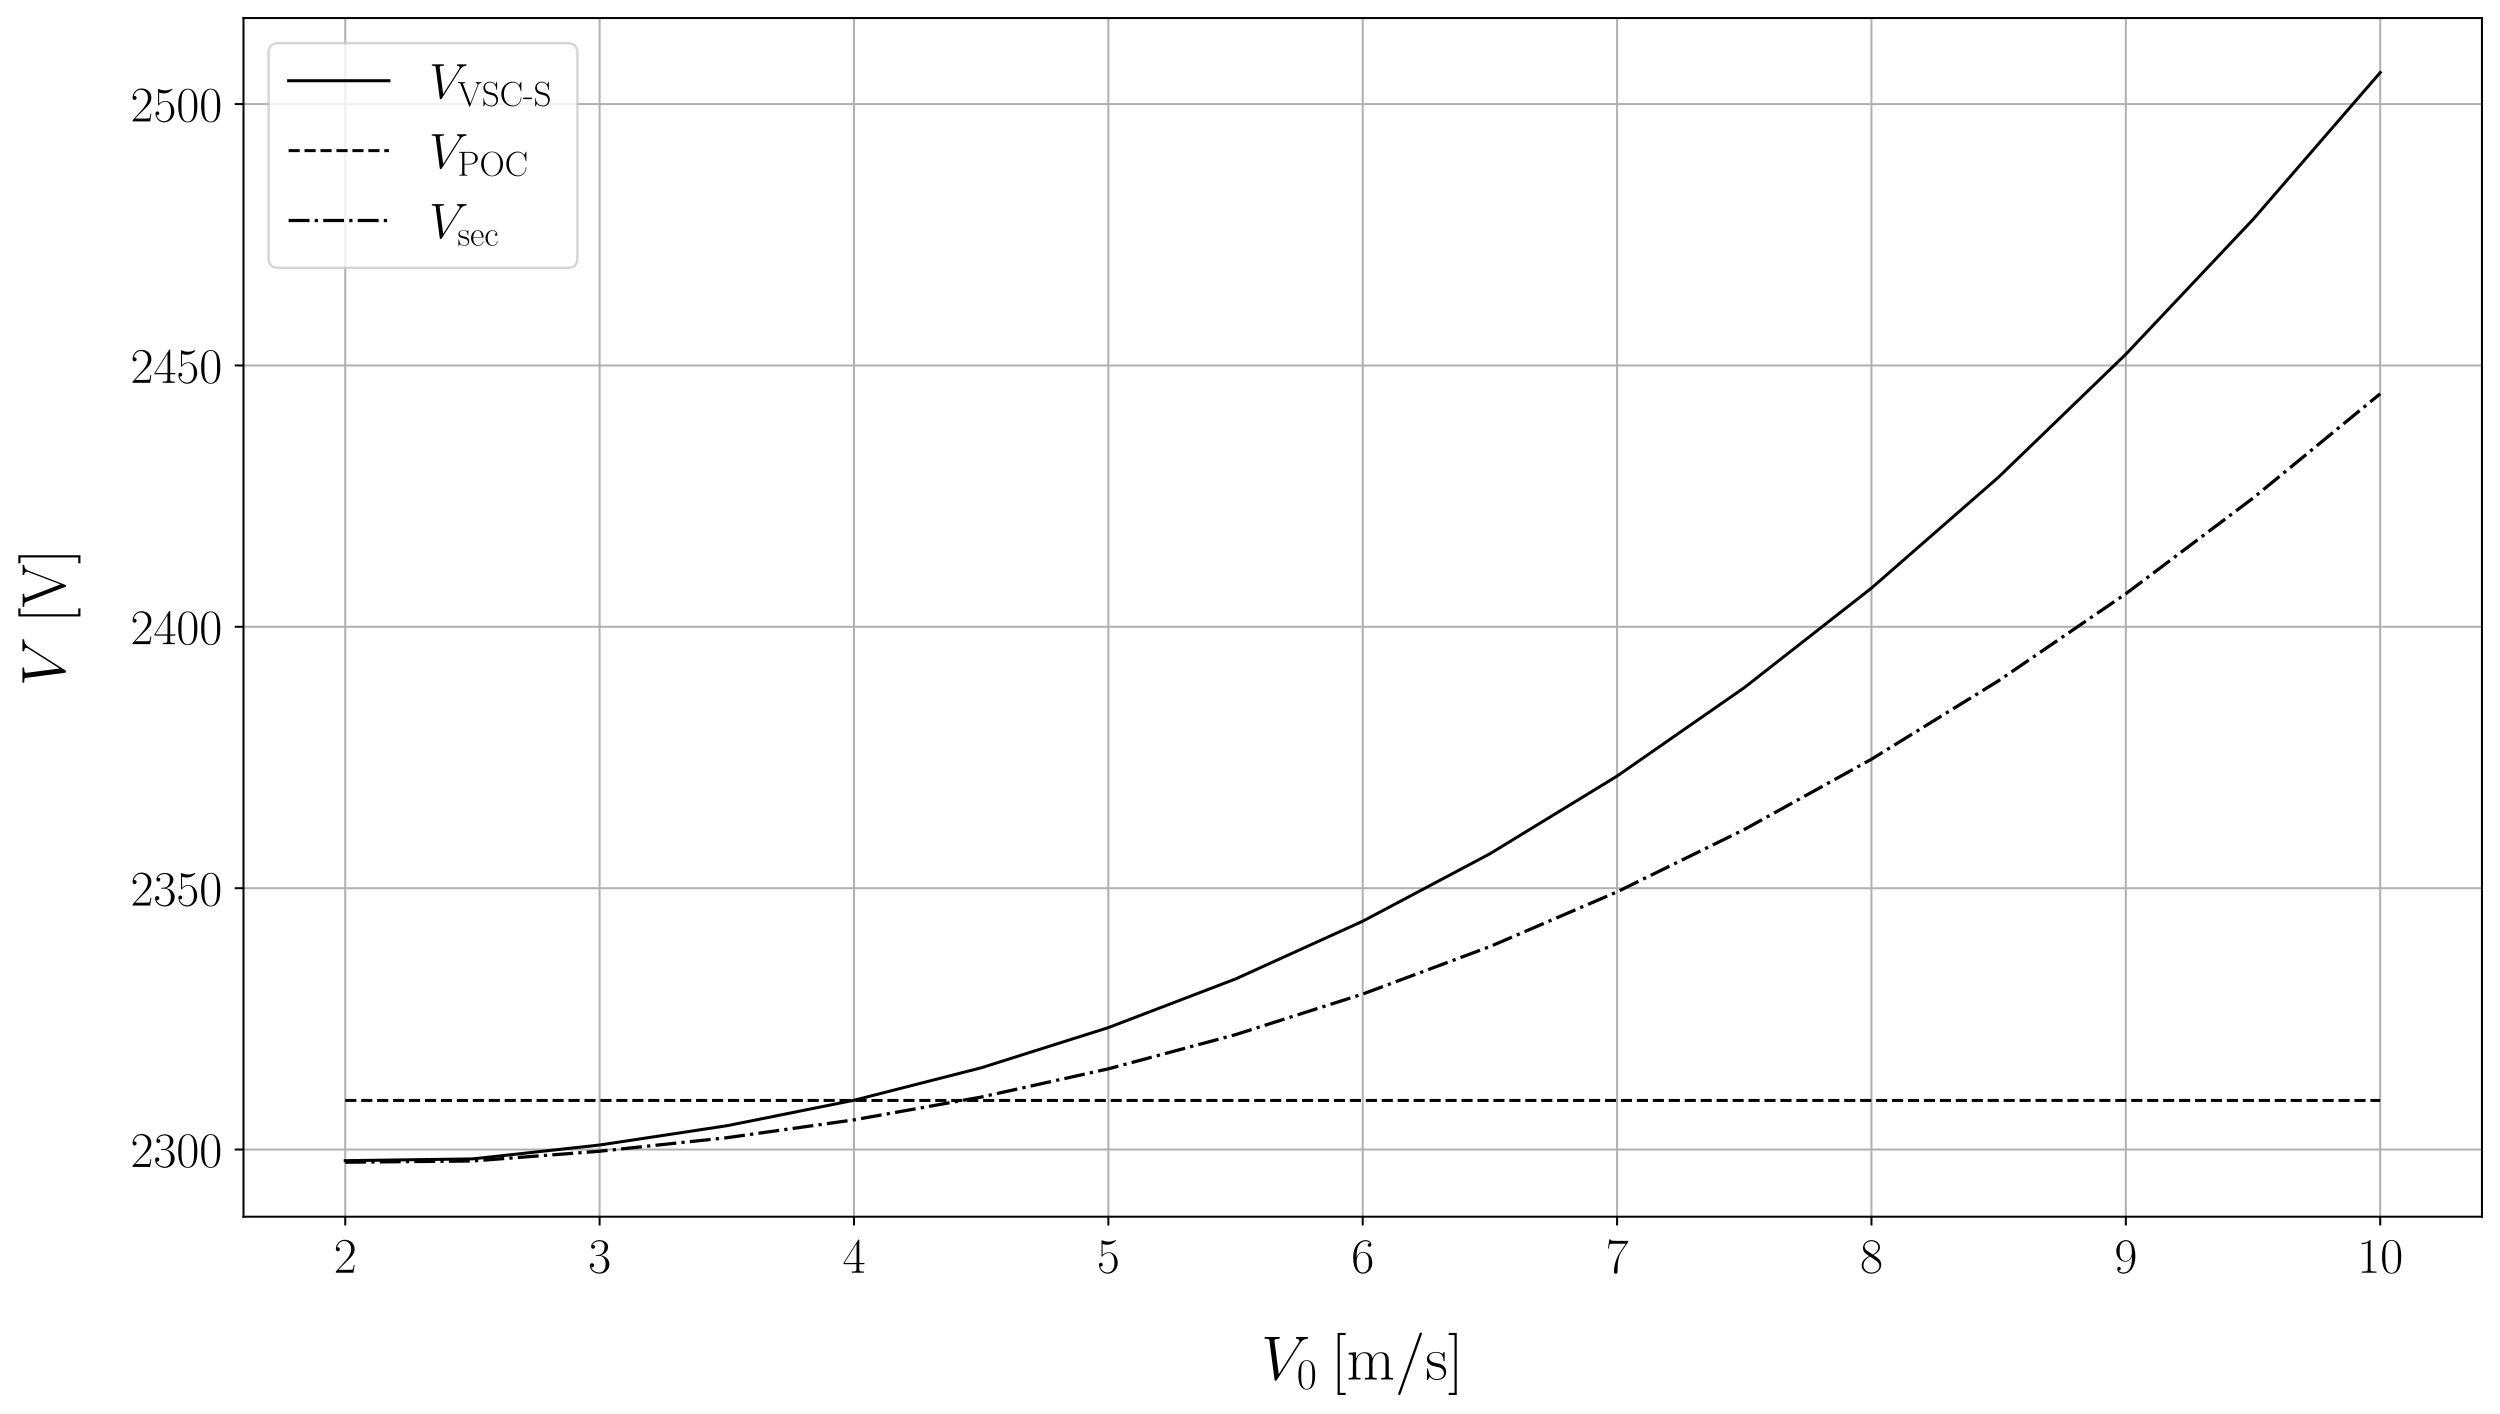
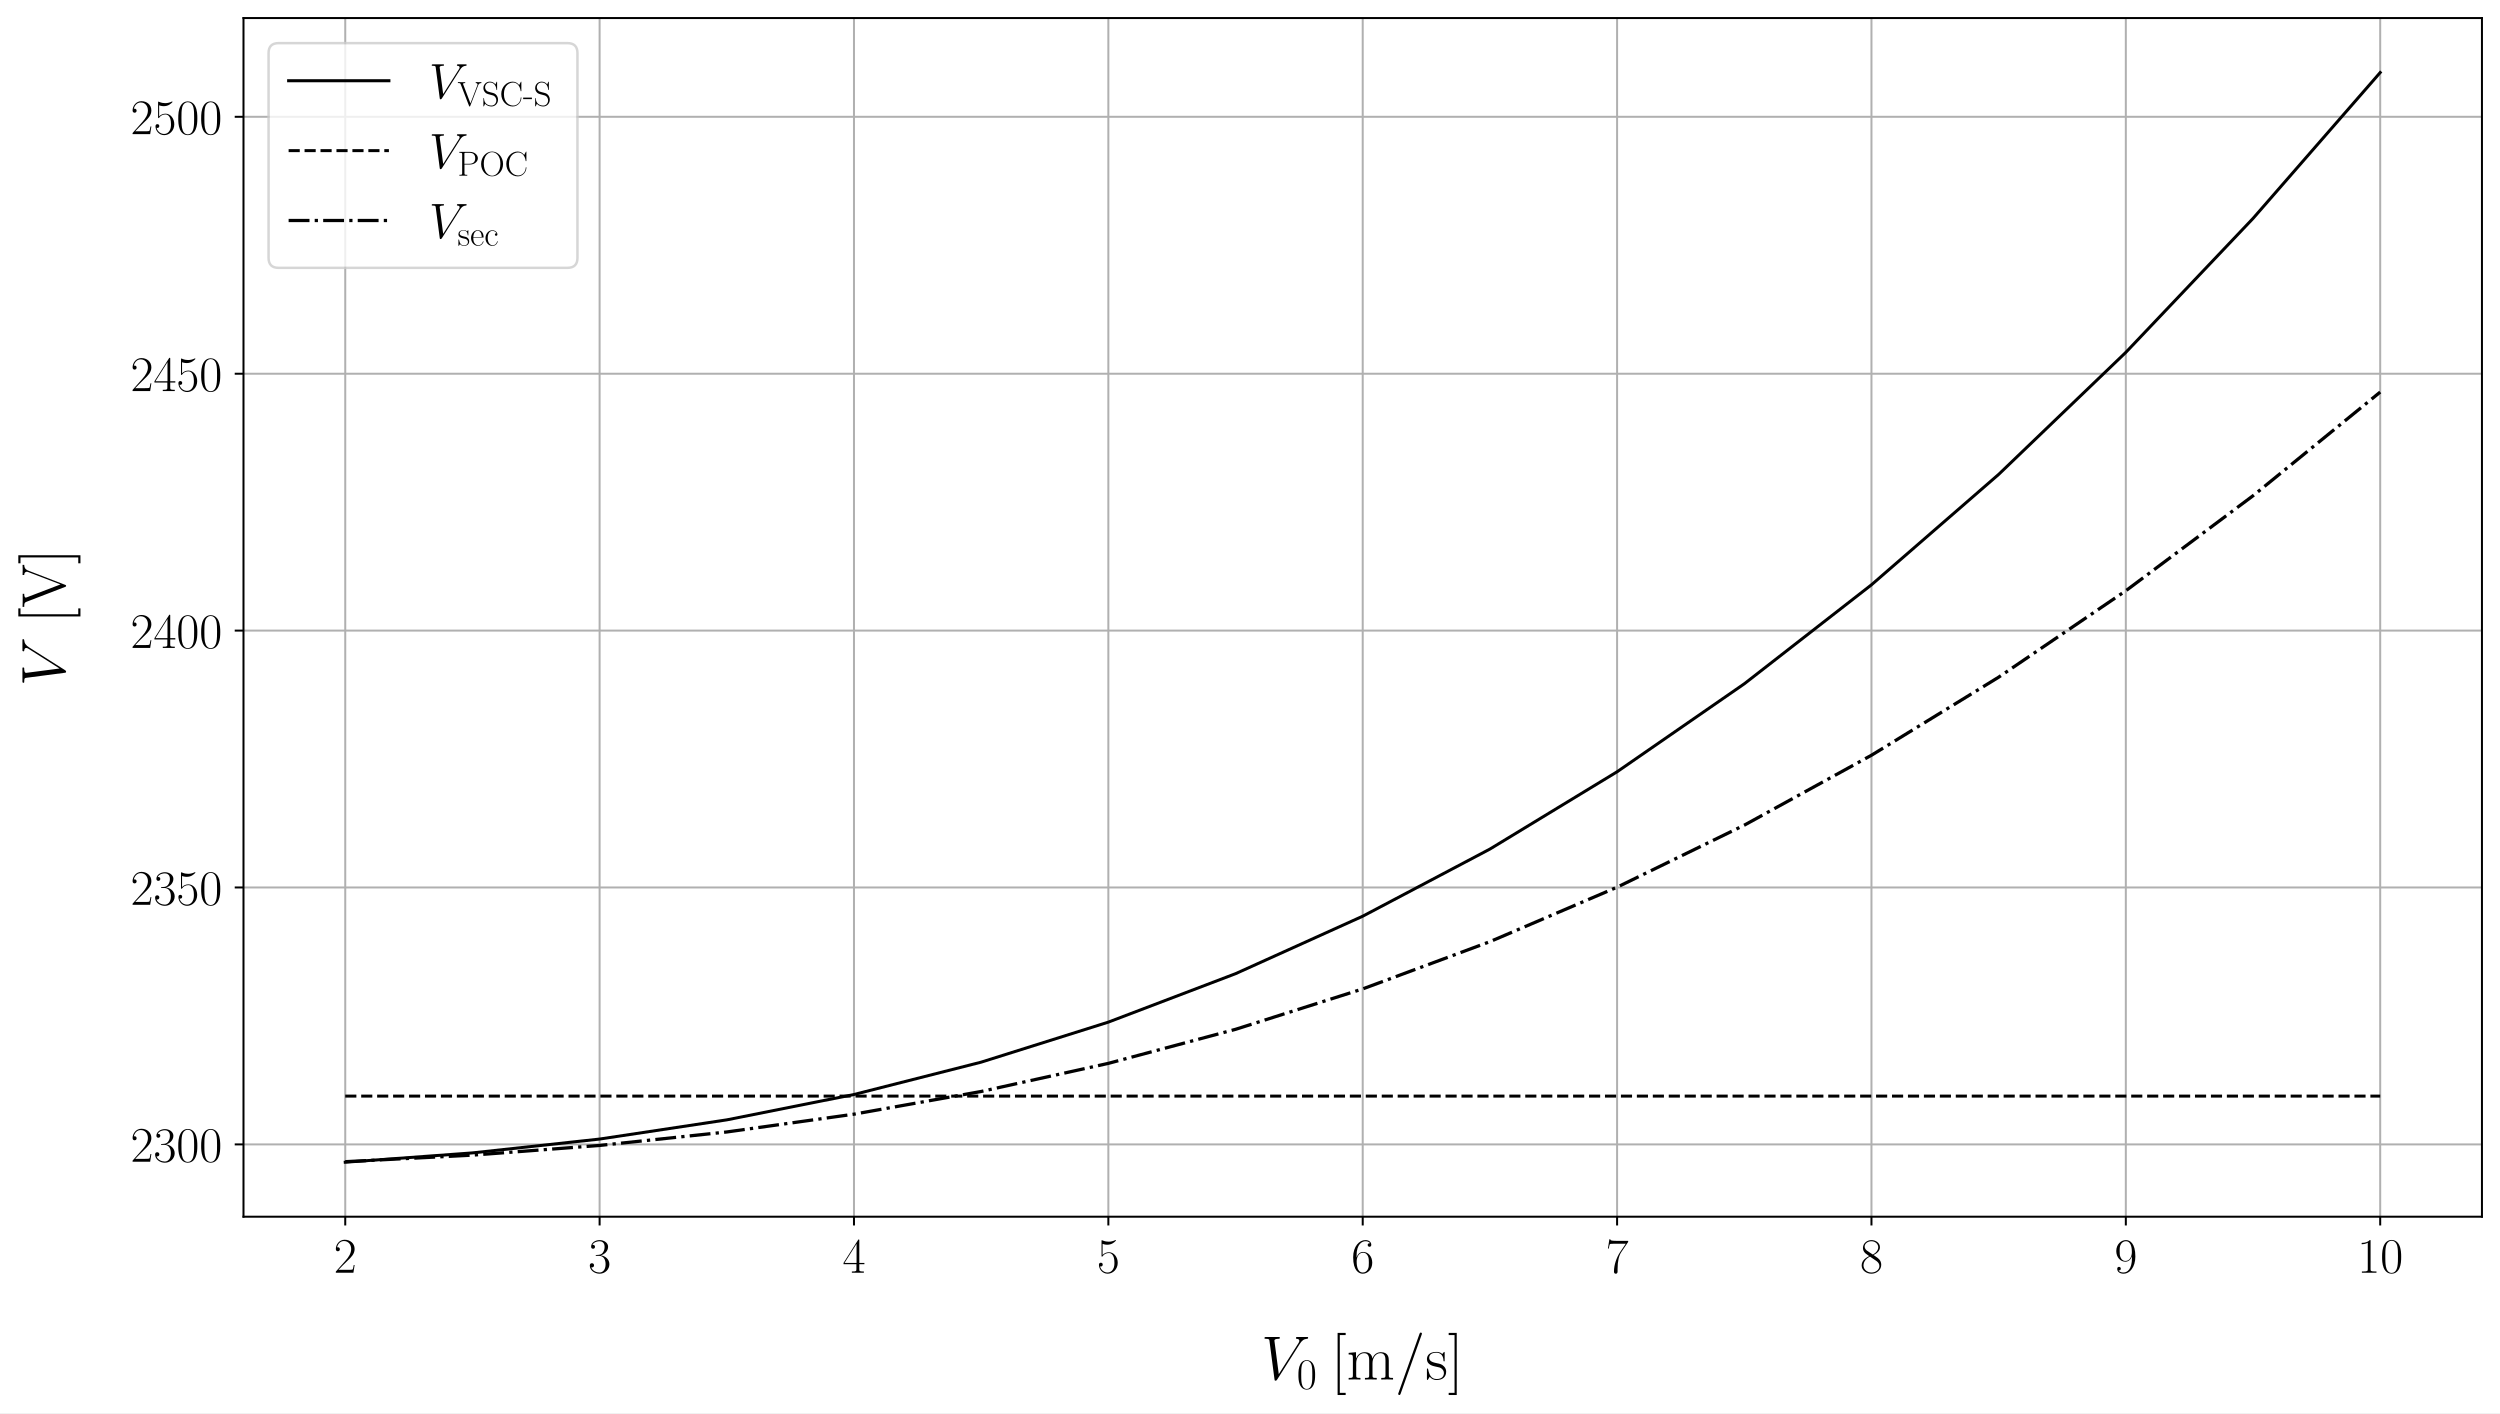
<svg xmlns="http://www.w3.org/2000/svg" xmlns:xlink="http://www.w3.org/1999/xlink" width="997.116pt" height="563.599pt" viewBox="0 0 997.116 563.599" version="1.1">
  <defs>
    <style type="text/css">*{stroke-linejoin: round; stroke-linecap: butt}</style>
  </defs>
  <g id="figure_1">
    <g id="patch_1">
      <path d="M 0 563.599  L 997.116 563.599  L 997.116 0  L 0 0  z " style="fill: #ffffff" />
    </g>
    <g id="axes_1">
      <g id="patch_2">
        <path d="M 97.116 485.28  L 989.916 485.28  L 989.916 7.2  L 97.116 7.2  z " style="fill: #ffffff" />
      </g>
      <g id="matplotlib.axis_1">
        <g id="xtick_1">
          <g id="line2d_1">
-             <path d="M 137.698 485.28  L 137.698 7.2  " clip-path="url(#pa33ddc8134)" style="fill: none; stroke: #b0b0b0; stroke-width: 0.8; stroke-linecap: square" />
+             <path d="M 137.698 485.28  L 137.698 7.2  " clip-path="url(#p5615c466e7)" style="fill: none; stroke: #b0b0b0; stroke-width: 0.8; stroke-linecap: square" />
          </g>
          <g id="line2d_2">
            <defs>
-               <path id="m02b7a52728" d="M 0 0  L 0 3.5  " style="stroke: #000000; stroke-width: 0.8" />
-             </defs>
-             <g>
-               <use xlink:href="#m02b7a52728" x="137.698" y="485.28" style="stroke: #000000; stroke-width: 0.8" />
+               <path id="mc4f1cbda97" d="M 0 0  L 0 3.5  " style="stroke: #000000; stroke-width: 0.8" />
+             </defs>
+             <g>
+               <use xlink:href="#mc4f1cbda97" x="137.698" y="485.28" style="stroke: #000000; stroke-width: 0.8" />
            </g>
          </g>
          <g id="text_1">
            <g transform="translate(133.1285 507.617) scale(0.2 -0.2)">
              <defs>
                <path id="CMR17-32" d="M 2669 989  L 2554 989  C 2490 536 2438 459 2413 420  C 2381 369 1920 369 1830 369  L 602 369  C 832 619 1280 1072 1824 1597  C 2214 1967 2669 2402 2669 3035  C 2669 3790 2067 4224 1395 4224  C 691 4224 262 3604 262 3030  C 262 2780 448 2748 525 2748  C 589 2748 781 2787 781 3010  C 781 3207 614 3264 525 3264  C 486 3264 448 3258 422 3245  C 544 3790 915 4058 1306 4058  C 1862 4058 2227 3617 2227 3035  C 2227 2479 1901 2000 1536 1584  L 262 146  L 262 0  L 2515 0  L 2669 989  z " transform="scale(0.015625)" />
              </defs>
              <use xlink:href="#CMR17-32" transform="scale(0.996264)" />
            </g>
          </g>
        </g>
        <g id="xtick_2">
          <g id="line2d_3">
-             <path d="M 239.152 485.28  L 239.152 7.2  " clip-path="url(#pa33ddc8134)" style="fill: none; stroke: #b0b0b0; stroke-width: 0.8; stroke-linecap: square" />
+             <path d="M 239.152 485.28  L 239.152 7.2  " clip-path="url(#p5615c466e7)" style="fill: none; stroke: #b0b0b0; stroke-width: 0.8; stroke-linecap: square" />
          </g>
          <g id="line2d_4">
            <g>
-               <use xlink:href="#m02b7a52728" x="239.152" y="485.28" style="stroke: #000000; stroke-width: 0.8" />
+               <use xlink:href="#mc4f1cbda97" x="239.152" y="485.28" style="stroke: #000000; stroke-width: 0.8" />
            </g>
          </g>
          <g id="text_2">
            <g transform="translate(234.583 507.617) scale(0.2 -0.2)">
              <defs>
                <path id="CMR17-33" d="M 1414 2157  C 1984 2157 2234 1662 2234 1090  C 2234 320 1824 25 1453 25  C 1114 25 563 194 390 693  C 422 680 454 680 486 680  C 640 680 755 782 755 948  C 755 1133 614 1216 486 1216  C 378 1216 211 1165 211 926  C 211 335 787 -128 1466 -128  C 2176 -128 2720 430 2720 1085  C 2720 1707 2208 2157 1600 2227  C 2086 2328 2554 2756 2554 3329  C 2554 3820 2048 4179 1472 4179  C 890 4179 378 3829 378 3329  C 378 3110 544 3072 627 3072  C 762 3072 877 3155 877 3321  C 877 3486 762 3569 627 3569  C 602 3569 570 3569 544 3557  C 730 3959 1235 4032 1459 4032  C 1683 4032 2106 3925 2106 3320  C 2106 3143 2080 2828 1862 2550  C 1670 2304 1453 2304 1242 2284  C 1210 2284 1062 2269 1037 2269  C 992 2263 966 2257 966 2208  C 966 2163 973 2157 1101 2157  L 1414 2157  z " transform="scale(0.015625)" />
              </defs>
              <use xlink:href="#CMR17-33" transform="scale(0.996264)" />
            </g>
          </g>
        </g>
        <g id="xtick_3">
          <g id="line2d_5">
-             <path d="M 340.607 485.28  L 340.607 7.2  " clip-path="url(#pa33ddc8134)" style="fill: none; stroke: #b0b0b0; stroke-width: 0.8; stroke-linecap: square" />
+             <path d="M 340.607 485.28  L 340.607 7.2  " clip-path="url(#p5615c466e7)" style="fill: none; stroke: #b0b0b0; stroke-width: 0.8; stroke-linecap: square" />
          </g>
          <g id="line2d_6">
            <g>
-               <use xlink:href="#m02b7a52728" x="340.607" y="485.28" style="stroke: #000000; stroke-width: 0.8" />
+               <use xlink:href="#mc4f1cbda97" x="340.607" y="485.28" style="stroke: #000000; stroke-width: 0.8" />
            </g>
          </g>
          <g id="text_3">
            <g transform="translate(336.0376 507.617) scale(0.2 -0.2)">
              <defs>
                <path id="CMR17-34" d="M 2150 4122  C 2150 4256 2144 4256 2029 4256  L 128 1254  L 128 1088  L 1779 1088  L 1779 457  C 1779 224 1766 160 1318 160  L 1197 160  L 1197 0  C 1402 0 1747 0 1965 0  C 2182 0 2528 0 2733 0  L 2733 160  L 2611 160  C 2163 160 2150 224 2150 457  L 2150 1088  L 2803 1088  L 2803 1254  L 2150 1254  L 2150 4122  z M 1798 3703  L 1798 1254  L 256 1254  L 1798 3703  z " transform="scale(0.015625)" />
              </defs>
              <use xlink:href="#CMR17-34" transform="scale(0.996264)" />
            </g>
          </g>
        </g>
        <g id="xtick_4">
          <g id="line2d_7">
-             <path d="M 442.061 485.28  L 442.061 7.2  " clip-path="url(#pa33ddc8134)" style="fill: none; stroke: #b0b0b0; stroke-width: 0.8; stroke-linecap: square" />
+             <path d="M 442.061 485.28  L 442.061 7.2  " clip-path="url(#p5615c466e7)" style="fill: none; stroke: #b0b0b0; stroke-width: 0.8; stroke-linecap: square" />
          </g>
          <g id="line2d_8">
            <g>
-               <use xlink:href="#m02b7a52728" x="442.061" y="485.28" style="stroke: #000000; stroke-width: 0.8" />
+               <use xlink:href="#mc4f1cbda97" x="442.061" y="485.28" style="stroke: #000000; stroke-width: 0.8" />
            </g>
          </g>
          <g id="text_4">
            <g transform="translate(437.4921 507.617) scale(0.2 -0.2)">
              <defs>
                <path id="CMR17-35" d="M 730 3692  C 794 3666 1056 3584 1325 3584  C 1920 3584 2246 3911 2432 4100  C 2432 4157 2432 4192 2394 4192  C 2387 4192 2374 4192 2323 4163  C 2099 4058 1837 3973 1517 3973  C 1325 3973 1037 3999 723 4139  C 653 4171 640 4171 634 4171  C 602 4171 595 4164 595 4037  L 595 2203  C 595 2089 595 2057 659 2057  C 691 2057 704 2070 736 2114  C 941 2401 1222 2522 1542 2522  C 1766 2522 2246 2382 2246 1289  C 2246 1085 2246 715 2054 421  C 1894 159 1645 25 1370 25  C 947 25 518 320 403 814  C 429 807 480 795 506 795  C 589 795 749 840 749 1038  C 749 1210 627 1280 506 1280  C 358 1280 262 1190 262 1011  C 262 454 704 -128 1382 -128  C 2042 -128 2669 440 2669 1264  C 2669 2030 2170 2624 1549 2624  C 1222 2624 947 2503 730 2274  L 730 3692  z " transform="scale(0.015625)" />
              </defs>
              <use xlink:href="#CMR17-35" transform="scale(0.996264)" />
            </g>
          </g>
        </g>
        <g id="xtick_5">
          <g id="line2d_9">
-             <path d="M 543.516 485.28  L 543.516 7.2  " clip-path="url(#pa33ddc8134)" style="fill: none; stroke: #b0b0b0; stroke-width: 0.8; stroke-linecap: square" />
+             <path d="M 543.516 485.28  L 543.516 7.2  " clip-path="url(#p5615c466e7)" style="fill: none; stroke: #b0b0b0; stroke-width: 0.8; stroke-linecap: square" />
          </g>
          <g id="line2d_10">
            <g>
-               <use xlink:href="#m02b7a52728" x="543.516" y="485.28" style="stroke: #000000; stroke-width: 0.8" />
+               <use xlink:href="#mc4f1cbda97" x="543.516" y="485.28" style="stroke: #000000; stroke-width: 0.8" />
            </g>
          </g>
          <g id="text_5">
            <g transform="translate(538.9467 507.617) scale(0.2 -0.2)">
              <defs>
                <path id="CMR17-36" d="M 678 2176  C 678 3690 1395 4032 1811 4032  C 1946 4032 2272 4009 2400 3776  C 2298 3776 2106 3776 2106 3553  C 2106 3381 2246 3323 2336 3323  C 2394 3323 2566 3348 2566 3560  C 2566 3954 2246 4179 1805 4179  C 1043 4179 243 3390 243 1984  C 243 253 966 -128 1478 -128  C 2099 -128 2688 427 2688 1283  C 2688 2081 2170 2662 1517 2662  C 1126 2662 838 2407 678 1960  L 678 2176  z M 1478 25  C 691 25 691 1200 691 1436  C 691 1896 909 2560 1504 2560  C 1613 2560 1926 2560 2138 2120  C 2253 1870 2253 1609 2253 1289  C 2253 944 2253 690 2118 434  C 1978 171 1773 25 1478 25  z " transform="scale(0.015625)" />
              </defs>
              <use xlink:href="#CMR17-36" transform="scale(0.996264)" />
            </g>
          </g>
        </g>
        <g id="xtick_6">
          <g id="line2d_11">
-             <path d="M 644.97 485.28  L 644.97 7.2  " clip-path="url(#pa33ddc8134)" style="fill: none; stroke: #b0b0b0; stroke-width: 0.8; stroke-linecap: square" />
+             <path d="M 644.97 485.28  L 644.97 7.2  " clip-path="url(#p5615c466e7)" style="fill: none; stroke: #b0b0b0; stroke-width: 0.8; stroke-linecap: square" />
          </g>
          <g id="line2d_12">
            <g>
-               <use xlink:href="#m02b7a52728" x="644.97" y="485.28" style="stroke: #000000; stroke-width: 0.8" />
+               <use xlink:href="#mc4f1cbda97" x="644.97" y="485.28" style="stroke: #000000; stroke-width: 0.8" />
            </g>
          </g>
          <g id="text_6">
            <g transform="translate(640.4012 507.617) scale(0.2 -0.2)">
              <defs>
                <path id="CMR17-37" d="M 2886 3941  L 2886 4081  L 1382 4081  C 634 4081 621 4165 595 4288  L 480 4288  L 294 3094  L 410 3094  C 429 3215 474 3540 550 3661  C 589 3712 1062 3712 1171 3712  L 2579 3712  L 1869 2661  C 1395 1954 1069 999 1069 165  C 1069 89 1069 -128 1299 -128  C 1530 -128 1530 89 1530 171  L 1530 465  C 1530 1508 1709 2196 2003 2636  L 2886 3941  z " transform="scale(0.015625)" />
              </defs>
              <use xlink:href="#CMR17-37" transform="scale(0.996264)" />
            </g>
          </g>
        </g>
        <g id="xtick_7">
          <g id="line2d_13">
-             <path d="M 746.425 485.28  L 746.425 7.2  " clip-path="url(#pa33ddc8134)" style="fill: none; stroke: #b0b0b0; stroke-width: 0.8; stroke-linecap: square" />
+             <path d="M 746.425 485.28  L 746.425 7.2  " clip-path="url(#p5615c466e7)" style="fill: none; stroke: #b0b0b0; stroke-width: 0.8; stroke-linecap: square" />
          </g>
          <g id="line2d_14">
            <g>
-               <use xlink:href="#m02b7a52728" x="746.425" y="485.28" style="stroke: #000000; stroke-width: 0.8" />
+               <use xlink:href="#mc4f1cbda97" x="746.425" y="485.28" style="stroke: #000000; stroke-width: 0.8" />
            </g>
          </g>
          <g id="text_7">
            <g transform="translate(741.8558 507.617) scale(0.2 -0.2)">
              <defs>
                <path id="CMR17-38" d="M 1741 2264  C 2144 2467 2554 2773 2554 3263  C 2554 3841 1990 4179 1472 4179  C 890 4179 378 3759 378 3180  C 378 3021 416 2747 666 2505  C 730 2442 998 2251 1171 2130  C 883 1983 211 1634 211 934  C 211 279 838 -128 1459 -128  C 2144 -128 2720 362 2720 1010  C 2720 1590 2330 1857 2074 2029  L 1741 2264  z M 902 2822  C 851 2854 595 3051 595 3351  C 595 3739 998 4032 1459 4032  C 1965 4032 2336 3676 2336 3262  C 2336 2669 1670 2331 1638 2331  C 1632 2331 1626 2331 1574 2370  L 902 2822  z M 2080 1519  C 2176 1449 2483 1240 2483 851  C 2483 381 2010 25 1472 25  C 890 25 448 438 448 940  C 448 1443 838 1862 1280 2060  L 2080 1519  z " transform="scale(0.015625)" />
              </defs>
              <use xlink:href="#CMR17-38" transform="scale(0.996264)" />
            </g>
          </g>
        </g>
        <g id="xtick_8">
          <g id="line2d_15">
-             <path d="M 847.879 485.28  L 847.879 7.2  " clip-path="url(#pa33ddc8134)" style="fill: none; stroke: #b0b0b0; stroke-width: 0.8; stroke-linecap: square" />
+             <path d="M 847.879 485.28  L 847.879 7.2  " clip-path="url(#p5615c466e7)" style="fill: none; stroke: #b0b0b0; stroke-width: 0.8; stroke-linecap: square" />
          </g>
          <g id="line2d_16">
            <g>
-               <use xlink:href="#m02b7a52728" x="847.879" y="485.28" style="stroke: #000000; stroke-width: 0.8" />
+               <use xlink:href="#mc4f1cbda97" x="847.879" y="485.28" style="stroke: #000000; stroke-width: 0.8" />
            </g>
          </g>
          <g id="text_8">
            <g transform="translate(843.3103 507.617) scale(0.2 -0.2)">
              <defs>
                <path id="CMR17-39" d="M 2253 1864  C 2253 464 1670 31 1190 31  C 1043 31 685 31 538 294  C 704 268 826 357 826 518  C 826 692 685 749 595 749  C 538 749 365 723 365 506  C 365 71 742 -128 1203 -128  C 1939 -128 2688 674 2688 2073  C 2688 3817 1971 4179 1485 4179  C 851 4179 243 3628 243 2778  C 243 1991 762 1408 1414 1408  C 1952 1408 2189 1903 2253 2112  L 2253 1864  z M 1427 1510  C 1254 1510 1011 1542 813 1922  C 678 2169 678 2461 678 2771  C 678 3146 678 3405 858 3684  C 947 3817 1114 4032 1485 4032  C 2240 4032 2240 2885 2240 2632  C 2240 2182 2035 1510 1427 1510  z " transform="scale(0.015625)" />
              </defs>
              <use xlink:href="#CMR17-39" transform="scale(0.996264)" />
            </g>
          </g>
        </g>
        <g id="xtick_9">
          <g id="line2d_17">
-             <path d="M 949.334 485.28  L 949.334 7.2  " clip-path="url(#pa33ddc8134)" style="fill: none; stroke: #b0b0b0; stroke-width: 0.8; stroke-linecap: square" />
+             <path d="M 949.334 485.28  L 949.334 7.2  " clip-path="url(#p5615c466e7)" style="fill: none; stroke: #b0b0b0; stroke-width: 0.8; stroke-linecap: square" />
          </g>
          <g id="line2d_18">
            <g>
-               <use xlink:href="#m02b7a52728" x="949.334" y="485.28" style="stroke: #000000; stroke-width: 0.8" />
+               <use xlink:href="#mc4f1cbda97" x="949.334" y="485.28" style="stroke: #000000; stroke-width: 0.8" />
            </g>
          </g>
          <g id="text_9">
            <g transform="translate(940.1958 507.617) scale(0.2 -0.2)">
              <defs>
                <path id="CMR17-31" d="M 1702 4058  C 1702 4192 1696 4192 1606 4192  C 1357 3916 979 3827 621 3827  C 602 3827 570 3827 563 3808  C 557 3795 557 3782 557 3648  C 755 3648 1088 3686 1344 3839  L 1344 461  C 1344 236 1331 160 781 160  L 589 160  L 589 0  C 896 0 1216 0 1523 0  C 1830 0 2150 0 2458 0  L 2458 160  L 2266 160  C 1715 160 1702 230 1702 458  L 1702 4058  z " transform="scale(0.015625)" />
                <path id="CMR17-30" d="M 2688 2025  C 2688 2416 2682 3080 2413 3591  C 2176 4039 1798 4198 1466 4198  C 1158 4198 768 4058 525 3597  C 269 3118 243 2524 243 2025  C 243 1661 250 1106 448 619  C 723 -39 1216 -128 1466 -128  C 1760 -128 2208 -7 2470 600  C 2662 1042 2688 1559 2688 2025  z M 1466 -26  C 1056 -26 813 325 723 812  C 653 1188 653 1738 653 2096  C 653 2588 653 2997 736 3387  C 858 3929 1216 4096 1466 4096  C 1728 4096 2067 3923 2189 3400  C 2272 3036 2278 2607 2278 2096  C 2278 1680 2278 1169 2202 792  C 2067 95 1690 -26 1466 -26  z " transform="scale(0.015625)" />
              </defs>
              <use xlink:href="#CMR17-31" transform="scale(0.996264)" />
              <use xlink:href="#CMR17-30" transform="translate(45.69048 0) scale(0.996264)" />
            </g>
          </g>
        </g>
        <g id="text_10">
          <g transform="translate(502.9879 550.1726) scale(0.25 -0.25)">
            <defs>
              <path id="CMMI12-56" d="M 3962 3640  C 4179 3984 4378 4136 4704 4162  C 4768 4168 4819 4168 4819 4282  C 4819 4308 4806 4346 4749 4346  C 4634 4346 4358 4346 4243 4346  C 4058 4346 3866 4346 3686 4346  C 3635 4346 3571 4346 3571 4226  C 3571 4168 3629 4162 3654 4162  C 3891 4143 3917 4029 3917 3952  C 3917 3857 3827 3710 3821 3704  L 1811 540  L 1363 3969  C 1363 4160 1696 4160 1766 4160  C 1862 4160 1920 4160 1920 4282  C 1920 4346 1850 4346 1830 4346  C 1722 4346 1594 4346 1485 4346  L 1126 4346  C 659 4346 467 4346 461 4346  C 422 4346 346 4346 346 4230  C 346 4160 390 4160 493 4160  C 819 4160 838 4102 858 3944  L 1370 24  C 1389 -109 1389 -128 1478 -128  C 1555 -128 1587 -109 1651 -8  L 3962 3640  z " transform="scale(0.015625)" />
              <path id="CMR17-5b" d="M 1504 -1600  L 1504 -1377  L 902 -1377  L 902 4544  L 1504 4544  L 1504 4767  L 678 4767  L 678 -1600  L 1504 -1600  z " transform="scale(0.015625)" />
              <path id="CMR17-6d" d="M 4326 1933  C 4326 2252 4269 2790 3507 2790  C 3072 2790 2771 2496 2656 2151  L 2650 2151  C 2573 2676 2195 2790 1837 2790  C 1331 2790 1069 2400 973 2144  L 966 2144  L 966 2790  L 211 2720  L 211 2554  C 589 2554 646 2515 646 2208  L 646 428  C 646 184 621 153 211 153  L 211 -13  C 365 0 646 0 813 0  C 979 0 1267 0 1421 -13  L 1421 153  C 1011 153 986 178 986 428  L 986 1658  C 986 2247 1344 2688 1792 2688  C 2266 2688 2317 2266 2317 1958  L 2317 428  C 2317 184 2291 153 1882 153  L 1882 -13  C 2035 0 2317 0 2483 0  C 2650 0 2938 0 3091 -13  L 3091 153  C 2682 153 2656 178 2656 428  L 2656 1658  C 2656 2247 3014 2688 3462 2688  C 3936 2688 3987 2266 3987 1958  L 3987 428  C 3987 184 3962 153 3552 153  L 3552 -13  C 3706 0 3987 0 4154 0  C 4320 0 4608 0 4762 -13  L 4762 153  C 4352 153 4326 178 4326 428  L 4326 1933  z " transform="scale(0.015625)" />
              <path id="CMMI12-3d" d="M 2746 4562  C 2746 4569 2784 4666 2784 4678  C 2784 4755 2720 4800 2669 4800  C 2637 4800 2579 4800 2528 4659  L 384 -1363  C 384 -1370 346 -1465 346 -1478  C 346 -1555 410 -1600 461 -1600  C 499 -1600 557 -1593 602 -1459  L 2746 4562  z " transform="scale(0.015625)" />
              <path id="CMR17-73" d="M 1978 2697  C 1978 2813 1971 2819 1933 2819  C 1907 2819 1901 2813 1824 2717  C 1805 2691 1747 2626 1728 2601  C 1523 2819 1235 2819 1126 2819  C 416 2819 160 2447 160 2076  C 160 1498 813 1365 998 1325  C 1402 1243 1542 1217 1677 1101  C 1760 1025 1901 884 1901 654  C 1901 384 1747 38 1158 38  C 602 38 403 460 288 1021  C 269 1110 269 1117 218 1117  C 166 1117 160 1110 160 983  L 160 63  C 160 -51 166 -58 205 -58  C 237 -58 243 -51 275 0  C 314 57 410 211 448 276  C 576 103 800 -64 1158 -64  C 1792 -64 2131 283 2131 784  C 2131 1112 1958 1285 1875 1362  C 1683 1561 1459 1606 1190 1657  C 838 1735 390 1825 390 2217  C 390 2383 480 2737 1126 2737  C 1811 2737 1850 2094 1862 1888  C 1869 1856 1901 1849 1920 1849  C 1978 1849 1978 1869 1978 1978  L 1978 2697  z " transform="scale(0.015625)" />
              <path id="CMR17-5d" d="M 915 4767  L 90 4767  L 90 4544  L 691 4544  L 691 -1377  L 90 -1377  L 90 -1600  L 915 -1600  L 915 4767  z " transform="scale(0.015625)" />
            </defs>
            <use xlink:href="#CMMI12-56" transform="scale(0.996264)" />
            <use xlink:href="#CMR17-30" transform="translate(56.86958 -14.94392) scale(0.697382)" />
            <use xlink:href="#CMR17-5b" transform="translate(111.4901 0) scale(0.996264)" />
            <use xlink:href="#CMR17-6d" transform="translate(136.3612 0) scale(0.996264)" />
            <use xlink:href="#CMMI12-3d" transform="translate(213.2807 0) scale(0.996264)" />
            <use xlink:href="#CMR17-73" transform="translate(262.0557 0) scale(0.996264)" />
            <use xlink:href="#CMR17-5d" transform="translate(297.857 0) scale(0.996264)" />
          </g>
        </g>
      </g>
      <g id="matplotlib.axis_2">
        <g id="ytick_1">
          <g id="line2d_19">
-             <path d="M 97.116 458.499  L 989.916 458.499  " clip-path="url(#pa33ddc8134)" style="fill: none; stroke: #b0b0b0; stroke-width: 0.8; stroke-linecap: square" />
+             <path d="M 97.116 456.431  L 989.916 456.431  " clip-path="url(#p5615c466e7)" style="fill: none; stroke: #b0b0b0; stroke-width: 0.8; stroke-linecap: square" />
          </g>
          <g id="line2d_20">
            <defs>
-               <path id="me244dad393" d="M 0 0  L -3.5 0  " style="stroke: #000000; stroke-width: 0.8" />
-             </defs>
-             <g>
-               <use xlink:href="#me244dad393" x="97.116" y="458.499" style="stroke: #000000; stroke-width: 0.8" />
+               <path id="m72463aecac" d="M 0 0  L -3.5 0  " style="stroke: #000000; stroke-width: 0.8" />
+             </defs>
+             <g>
+               <use xlink:href="#m72463aecac" x="97.116" y="456.431" style="stroke: #000000; stroke-width: 0.8" />
            </g>
          </g>
          <g id="text_11">
-             <g transform="translate(52.06334 465.418) scale(0.2 -0.2)">
+             <g transform="translate(52.06334 463.3498) scale(0.2 -0.2)">
              <use xlink:href="#CMR17-32" transform="scale(0.996264)" />
              <use xlink:href="#CMR17-33" transform="translate(45.69048 0) scale(0.996264)" />
              <use xlink:href="#CMR17-30" transform="translate(91.38095 0) scale(0.996264)" />
              <use xlink:href="#CMR17-30" transform="translate(137.0714 0) scale(0.996264)" />
            </g>
          </g>
        </g>
        <g id="ytick_2">
          <g id="line2d_21">
-             <path d="M 97.116 354.251  L 989.916 354.251  " clip-path="url(#pa33ddc8134)" style="fill: none; stroke: #b0b0b0; stroke-width: 0.8; stroke-linecap: square" />
+             <path d="M 97.116 353.971  L 989.916 353.971  " clip-path="url(#p5615c466e7)" style="fill: none; stroke: #b0b0b0; stroke-width: 0.8; stroke-linecap: square" />
          </g>
          <g id="line2d_22">
            <g>
-               <use xlink:href="#me244dad393" x="97.116" y="354.251" style="stroke: #000000; stroke-width: 0.8" />
+               <use xlink:href="#m72463aecac" x="97.116" y="353.971" style="stroke: #000000; stroke-width: 0.8" />
            </g>
          </g>
          <g id="text_12">
-             <g transform="translate(52.06334 361.1691) scale(0.2 -0.2)">
+             <g transform="translate(52.06334 360.8896) scale(0.2 -0.2)">
              <use xlink:href="#CMR17-32" transform="scale(0.996264)" />
              <use xlink:href="#CMR17-33" transform="translate(45.69048 0) scale(0.996264)" />
              <use xlink:href="#CMR17-35" transform="translate(91.38095 0) scale(0.996264)" />
              <use xlink:href="#CMR17-30" transform="translate(137.0714 0) scale(0.996264)" />
            </g>
          </g>
        </g>
        <g id="ytick_3">
          <g id="line2d_23">
-             <path d="M 97.116 250.002  L 989.916 250.002  " clip-path="url(#pa33ddc8134)" style="fill: none; stroke: #b0b0b0; stroke-width: 0.8; stroke-linecap: square" />
+             <path d="M 97.116 251.511  L 989.916 251.511  " clip-path="url(#p5615c466e7)" style="fill: none; stroke: #b0b0b0; stroke-width: 0.8; stroke-linecap: square" />
          </g>
          <g id="line2d_24">
            <g>
-               <use xlink:href="#me244dad393" x="97.116" y="250.002" style="stroke: #000000; stroke-width: 0.8" />
+               <use xlink:href="#m72463aecac" x="97.116" y="251.511" style="stroke: #000000; stroke-width: 0.8" />
            </g>
          </g>
          <g id="text_13">
-             <g transform="translate(52.06334 256.9202) scale(0.2 -0.2)">
+             <g transform="translate(52.06334 258.4294) scale(0.2 -0.2)">
              <use xlink:href="#CMR17-32" transform="scale(0.996264)" />
              <use xlink:href="#CMR17-34" transform="translate(45.69048 0) scale(0.996264)" />
              <use xlink:href="#CMR17-30" transform="translate(91.38095 0) scale(0.996264)" />
              <use xlink:href="#CMR17-30" transform="translate(137.0714 0) scale(0.996264)" />
            </g>
          </g>
        </g>
        <g id="ytick_4">
          <g id="line2d_25">
-             <path d="M 97.116 145.753  L 989.916 145.753  " clip-path="url(#pa33ddc8134)" style="fill: none; stroke: #b0b0b0; stroke-width: 0.8; stroke-linecap: square" />
+             <path d="M 97.116 149.051  L 989.916 149.051  " clip-path="url(#p5615c466e7)" style="fill: none; stroke: #b0b0b0; stroke-width: 0.8; stroke-linecap: square" />
          </g>
          <g id="line2d_26">
            <g>
-               <use xlink:href="#me244dad393" x="97.116" y="145.753" style="stroke: #000000; stroke-width: 0.8" />
+               <use xlink:href="#m72463aecac" x="97.116" y="149.051" style="stroke: #000000; stroke-width: 0.8" />
            </g>
          </g>
          <g id="text_14">
-             <g transform="translate(52.06334 152.6714) scale(0.2 -0.2)">
+             <g transform="translate(52.06334 155.9693) scale(0.2 -0.2)">
              <use xlink:href="#CMR17-32" transform="scale(0.996264)" />
              <use xlink:href="#CMR17-34" transform="translate(45.69048 0) scale(0.996264)" />
              <use xlink:href="#CMR17-35" transform="translate(91.38095 0) scale(0.996264)" />
              <use xlink:href="#CMR17-30" transform="translate(137.0714 0) scale(0.996264)" />
            </g>
          </g>
        </g>
        <g id="ytick_5">
          <g id="line2d_27">
-             <path d="M 97.116 41.504  L 989.916 41.504  " clip-path="url(#pa33ddc8134)" style="fill: none; stroke: #b0b0b0; stroke-width: 0.8; stroke-linecap: square" />
+             <path d="M 97.116 46.591  L 989.916 46.591  " clip-path="url(#p5615c466e7)" style="fill: none; stroke: #b0b0b0; stroke-width: 0.8; stroke-linecap: square" />
          </g>
          <g id="line2d_28">
            <g>
-               <use xlink:href="#me244dad393" x="97.116" y="41.504" style="stroke: #000000; stroke-width: 0.8" />
+               <use xlink:href="#m72463aecac" x="97.116" y="46.591" style="stroke: #000000; stroke-width: 0.8" />
            </g>
          </g>
          <g id="text_15">
-             <g transform="translate(52.06334 48.42248) scale(0.2 -0.2)">
+             <g transform="translate(52.06334 53.5091) scale(0.2 -0.2)">
              <use xlink:href="#CMR17-32" transform="scale(0.996264)" />
              <use xlink:href="#CMR17-35" transform="translate(45.69048 0) scale(0.996264)" />
              <use xlink:href="#CMR17-30" transform="translate(91.38095 0) scale(0.996264)" />
              <use xlink:href="#CMR17-30" transform="translate(137.0714 0) scale(0.996264)" />
            </g>
          </g>
        </g>
        <g id="text_16">
          <g transform="translate(25.85753 273.6776) rotate(-90) scale(0.25 -0.25)">
            <defs>
              <path id="CMR17-56" d="M 3776 3745  C 3834 3886 3936 4160 4365 4160  L 4365 4332  C 4218 4319 4051 4319 3891 4319  C 3738 4319 3475 4319 3328 4332  L 3328 4160  C 3648 4160 3661 3936 3661 3898  C 3661 3827 3642 3783 3622 3732  L 2362 446  L 1043 3886  C 1024 3931 1011 3963 1011 3994  C 1011 4160 1267 4160 1402 4160  L 1402 4319  C 1197 4319 896 4319 685 4319  C 518 4319 218 4319 64 4332  L 64 4160  C 435 4160 506 4135 582 3931  L 2106 -26  C 2138 -115 2144 -128 2214 -128  C 2285 -128 2291 -115 2323 -26  L 3776 3745  z " transform="scale(0.015625)" />
            </defs>
            <use xlink:href="#CMMI12-56" transform="scale(0.996264)" />
            <use xlink:href="#CMR17-5b" transform="translate(100.6865 0) scale(0.996264)" />
            <use xlink:href="#CMR17-56" transform="translate(125.5576 0) scale(0.996264)" />
            <use xlink:href="#CMR17-5d" transform="translate(194.63 0) scale(0.996264)" />
          </g>
        </g>
      </g>
      <g id="line2d_29">
-         <path d="M 137.698 462.925  L 188.425 462.219  L 239.152 456.677  L 289.879 448.991  L 340.607 438.832  L 391.334 425.885  L 442.061 409.852  L 492.788 390.45  L 543.516 367.419  L 594.243 340.518  L 644.97 309.531  L 695.698 274.266  L 746.425 234.558  L 797.152 190.269  L 847.879 141.286  L 898.607 87.527  L 949.334 28.931  " clip-path="url(#pa33ddc8134)" style="fill: none; stroke: #000000; stroke-width: 1.2; stroke-linecap: square" />
+         <path d="M 137.698 463.549  L 188.425 459.828  L 239.152 454.308  L 289.879 446.651  L 340.607 436.531  L 391.334 423.637  L 442.061 407.67  L 492.788 388.352  L 543.516 365.424  L 594.243 338.65  L 644.97 307.817  L 695.698 272.736  L 746.425 233.247  L 797.152 189.216  L 847.879 140.535  L 898.607 87.124  L 949.334 28.931  " clip-path="url(#p5615c466e7)" style="fill: none; stroke: #000000; stroke-width: 1.2; stroke-linecap: square" />
      </g>
      <g id="line2d_30">
-         <path d="M 137.698 438.898  L 188.425 438.898  L 239.152 438.898  L 289.879 438.898  L 340.607 438.898  L 391.334 438.898  L 442.061 438.898  L 492.788 438.898  L 543.516 438.898  L 594.243 438.898  L 644.97 438.898  L 695.698 438.898  L 746.425 438.898  L 797.152 438.898  L 847.879 438.898  L 898.607 438.898  L 949.334 438.898  " clip-path="url(#pa33ddc8134)" style="fill: none; stroke-dasharray: 4.44,1.92; stroke-dashoffset: 0; stroke: #000000; stroke-width: 1.2" />
+         <path d="M 137.698 437.167  L 188.425 437.167  L 239.152 437.167  L 289.879 437.167  L 340.607 437.167  L 391.334 437.167  L 442.061 437.167  L 492.788 437.167  L 543.516 437.167  L 594.243 437.167  L 644.97 437.167  L 695.698 437.167  L 746.425 437.167  L 797.152 437.167  L 847.879 437.167  L 898.607 437.167  L 949.334 437.167  " clip-path="url(#p5615c466e7)" style="fill: none; stroke-dasharray: 4.44,1.92; stroke-dashoffset: 0; stroke: #000000; stroke-width: 1.2" />
      </g>
      <g id="line2d_31">
-         <path d="M 137.698 463.549  L 188.425 463.054  L 239.152 459.168  L 289.879 453.777  L 340.607 446.649  L 391.334 437.561  L 442.061 426.302  L 492.788 412.669  L 543.516 396.474  L 594.243 377.542  L 644.97 355.713  L 695.698 330.843  L 746.425 302.806  L 797.152 271.49  L 847.879 236.804  L 898.607 198.673  L 949.334 157.038  " clip-path="url(#pa33ddc8134)" style="fill: none; stroke-dasharray: 8.32,2.08,1.3,2.08; stroke-dashoffset: 0; stroke: #000000; stroke-width: 1.3" />
+         <path d="M 137.698 463.335  L 188.425 460.726  L 239.152 456.855  L 289.879 451.484  L 340.607 444.384  L 391.334 435.333  L 442.061 424.12  L 492.788 410.545  L 543.516 394.423  L 594.243 375.579  L 644.97 353.856  L 695.698 329.115  L 746.425 301.229  L 797.152 270.092  L 847.879 235.616  L 898.607 197.727  L 949.334 156.371  " clip-path="url(#p5615c466e7)" style="fill: none; stroke-dasharray: 8.32,2.08,1.3,2.08; stroke-dashoffset: 0; stroke: #000000; stroke-width: 1.3" />
      </g>
      <g id="patch_3">
        <path d="M 97.116 485.28  L 97.116 7.2  " style="fill: none; stroke: #000000; stroke-width: 0.8; stroke-linejoin: miter; stroke-linecap: square" />
      </g>
      <g id="patch_4">
        <path d="M 989.916 485.28  L 989.916 7.2  " style="fill: none; stroke: #000000; stroke-width: 0.8; stroke-linejoin: miter; stroke-linecap: square" />
      </g>
      <g id="patch_5">
        <path d="M 97.116 485.28  L 989.916 485.28  " style="fill: none; stroke: #000000; stroke-width: 0.8; stroke-linejoin: miter; stroke-linecap: square" />
      </g>
      <g id="patch_6">
        <path d="M 97.116 7.2  L 989.916 7.2  " style="fill: none; stroke: #000000; stroke-width: 0.8; stroke-linejoin: miter; stroke-linecap: square" />
      </g>
      <g id="legend_1">
        <g id="patch_7">
          <path d="M 111.116 106.827  L 226.317 106.827  Q 230.317 106.827 230.317 102.827  L 230.317 21.2  Q 230.317 17.2 226.317 17.2  L 111.116 17.2  Q 107.116 17.2 107.116 21.2  L 107.116 102.827  Q 107.116 106.827 111.116 106.827  z " style="fill: #ffffff; opacity: 0.8; stroke: #cccccc; stroke-linejoin: miter" />
        </g>
        <g id="line2d_32">
          <path d="M 115.116 32.2  L 135.116 32.2  L 155.116 32.2  " style="fill: none; stroke: #000000; stroke-width: 1.2; stroke-linecap: square" />
        </g>
        <g id="text_17">
          <g transform="translate(171.1157 39.2) scale(0.2 -0.2)">
            <defs>
              <path id="CMR17-53" d="M 2803 4290  C 2803 4404 2797 4411 2758 4411  C 2720 4411 2707 4385 2682 4328  L 2490 3907  C 2246 4257 1875 4416 1472 4416  C 819 4416 294 3901 294 3253  C 294 3056 339 2776 557 2510  C 794 2218 1018 2167 1530 2033  C 1722 1982 2042 1899 2106 1874  C 2470 1722 2662 1341 2662 985  C 2662 527 2336 38 1779 38  C 1094 38 454 419 410 1311  C 403 1413 397 1419 352 1419  C 301 1419 294 1413 294 1285  L 294 -1  C 294 -115 301 -122 339 -122  C 384 -122 397 -90 486 108  C 493 127 493 140 614 381  C 934 -39 1472 -128 1779 -128  C 2477 -128 2970 451 2970 1124  C 2970 1454 2848 1708 2778 1823  C 2509 2230 2221 2306 1914 2382  C 1869 2402 1856 2402 1498 2490  C 1152 2579 1005 2624 845 2796  C 666 2992 602 3196 602 3399  C 602 3812 934 4263 1478 4263  C 2157 4263 2579 3786 2675 2993  C 2694 2878 2701 2872 2746 2872  C 2803 2872 2803 2891 2803 2999  L 2803 4290  z " transform="scale(0.015625)" />
              <path id="CMR17-43" d="M 3974 4289  C 3974 4403 3968 4410 3930 4410  C 3904 4410 3898 4403 3853 4327  L 3571 3792  C 3258 4187 2874 4416 2381 4416  C 1286 4416 294 3456 294 2148  C 294 826 1286 -128 2387 -128  C 3366 -128 3974 730 3974 1461  C 3974 1524 3974 1550 3917 1550  C 3866 1550 3866 1531 3859 1474  C 3808 585 3168 38 2477 38  C 1824 38 781 495 781 2147  C 781 3805 1843 4250 2464 4250  C 3187 4250 3712 3628 3834 2745  C 3846 2668 3846 2655 3904 2655  C 3974 2655 3974 2668 3974 2783  L 3974 4289  z " transform="scale(0.015625)" />
              <path id="CMR17-2d" d="M 1632 1216  L 1632 1496  L 26 1496  L 26 1216  L 1632 1216  z " transform="scale(0.015625)" />
            </defs>
            <use xlink:href="#CMMI12-56" transform="scale(0.996264)" />
            <use xlink:href="#CMR17-56" transform="translate(56.86958 -14.94392) scale(0.697382)" />
            <use xlink:href="#CMR17-53" transform="translate(105.2201 -14.94392) scale(0.697382)" />
            <use xlink:href="#CMR17-43" transform="translate(140.8467 -14.94392) scale(0.697382)" />
            <use xlink:href="#CMR17-2d" transform="translate(187.4034 -14.94392) scale(0.697382)" />
            <use xlink:href="#CMR17-53" transform="translate(208.4564 -14.94392) scale(0.697382)" />
          </g>
        </g>
        <g id="line2d_33">
          <path d="M 115.116 60.076  L 135.116 60.076  L 155.116 60.076  " style="fill: none; stroke-dasharray: 4.44,1.92; stroke-dashoffset: 0; stroke: #000000; stroke-width: 1.2" />
        </g>
        <g id="text_18">
          <g transform="translate(171.1157 67.07563) scale(0.2 -0.2)">
            <defs>
              <path id="CMR17-50" d="M 1267 2042  L 2291 2042  C 3117 2042 3718 2578 3718 3184  C 3718 3791 3130 4352 2291 4352  L 333 4352  L 333 4186  C 774 4186 845 4186 845 3899  L 845 446  C 845 160 774 160 333 160  L 333 0  C 518 0 858 0 1056 0  C 1254 0 1594 0 1779 0  L 1779 160  C 1338 160 1267 160 1267 446  L 1267 2042  z M 1254 2176  L 1254 3938  C 1254 4155 1267 4186 1523 4186  L 2170 4186  C 2995 4186 3232 3714 3232 3184  C 3232 2604 2950 2176 2170 2176  L 1254 2176  z " transform="scale(0.015625)" />
              <path id="CMR17-4f" d="M 4307 2135  C 4307 3437 3366 4416 2304 4416  C 1216 4416 294 3424 294 2135  C 294 845 1229 -128 2298 -128  C 3392 -128 4307 864 4307 2135  z M 2304 -13  C 1574 -13 781 711 781 2217  C 781 3716 1651 4301 2298 4301  C 2976 4301 3821 3698 3821 2217  C 3821 686 3008 -13 2304 -13  z " transform="scale(0.015625)" />
            </defs>
            <use xlink:href="#CMMI12-56" transform="scale(0.996264)" />
            <use xlink:href="#CMR17-50" transform="translate(56.86958 -14.94392) scale(0.697382)" />
            <use xlink:href="#CMR17-4f" transform="translate(100.6798 -14.94392) scale(0.697382)" />
            <use xlink:href="#CMR17-43" transform="translate(150.8799 -14.94392) scale(0.697382)" />
          </g>
        </g>
        <g id="line2d_34">
          <path d="M 115.116 87.951  L 135.116 87.951  L 155.116 87.951  " style="fill: none; stroke-dasharray: 8.32,2.08,1.3,2.08; stroke-dashoffset: 0; stroke: #000000; stroke-width: 1.3" />
        </g>
        <g id="text_19">
          <g transform="translate(171.1157 94.95127) scale(0.2 -0.2)">
            <defs>
              <path id="CMR17-65" d="M 2438 1472  C 2464 1498 2464 1511 2464 1576  C 2464 2238 2118 2816 1389 2816  C 710 2816 173 2169 173 1383  C 173 551 781 -64 1459 -64  C 2176 -64 2458 607 2458 740  C 2458 784 2419 784 2406 784  C 2362 784 2355 771 2330 696  C 2189 265 1837 51 1504 51  C 1229 51 954 203 781 480  C 582 803 582 1176 582 1472  L 2438 1472  z M 589 1568  C 634 2505 1126 2714 1382 2714  C 1818 2714 2112 2297 2118 1568  L 589 1568  z " transform="scale(0.015625)" />
              <path id="CMR17-63" d="M 2234 2240  C 2112 2240 1933 2240 1933 2017  C 1933 1838 2080 1787 2163 1787  C 2208 1787 2394 1807 2394 2024  C 2394 2467 1958 2803 1466 2803  C 787 2803 211 2178 211 1363  C 211 516 813 -64 1466 -64  C 2259 -64 2458 677 2458 748  C 2458 774 2451 793 2406 793  C 2362 793 2355 787 2330 703  C 2163 180 1798 51 1523 51  C 1114 51 621 427 621 1369  C 621 2338 1094 2688 1472 2688  C 1722 2688 2093 2573 2234 2240  z " transform="scale(0.015625)" />
            </defs>
            <use xlink:href="#CMMI12-56" transform="scale(0.996264)" />
            <use xlink:href="#CMR17-73" transform="translate(56.86958 -14.94392) scale(0.697382)" />
            <use xlink:href="#CMR17-65" transform="translate(81.9304 -14.94392) scale(0.697382)" />
            <use xlink:href="#CMR17-63" transform="translate(110.2702 -14.94392) scale(0.697382)" />
          </g>
        </g>
      </g>
    </g>
  </g>
  <defs>
-     <clipPath id="pa33ddc8134">
+     <clipPath id="p5615c466e7">
      <rect x="97.116" y="7.2" width="892.8" height="478.08" />
    </clipPath>
  </defs>
</svg>
